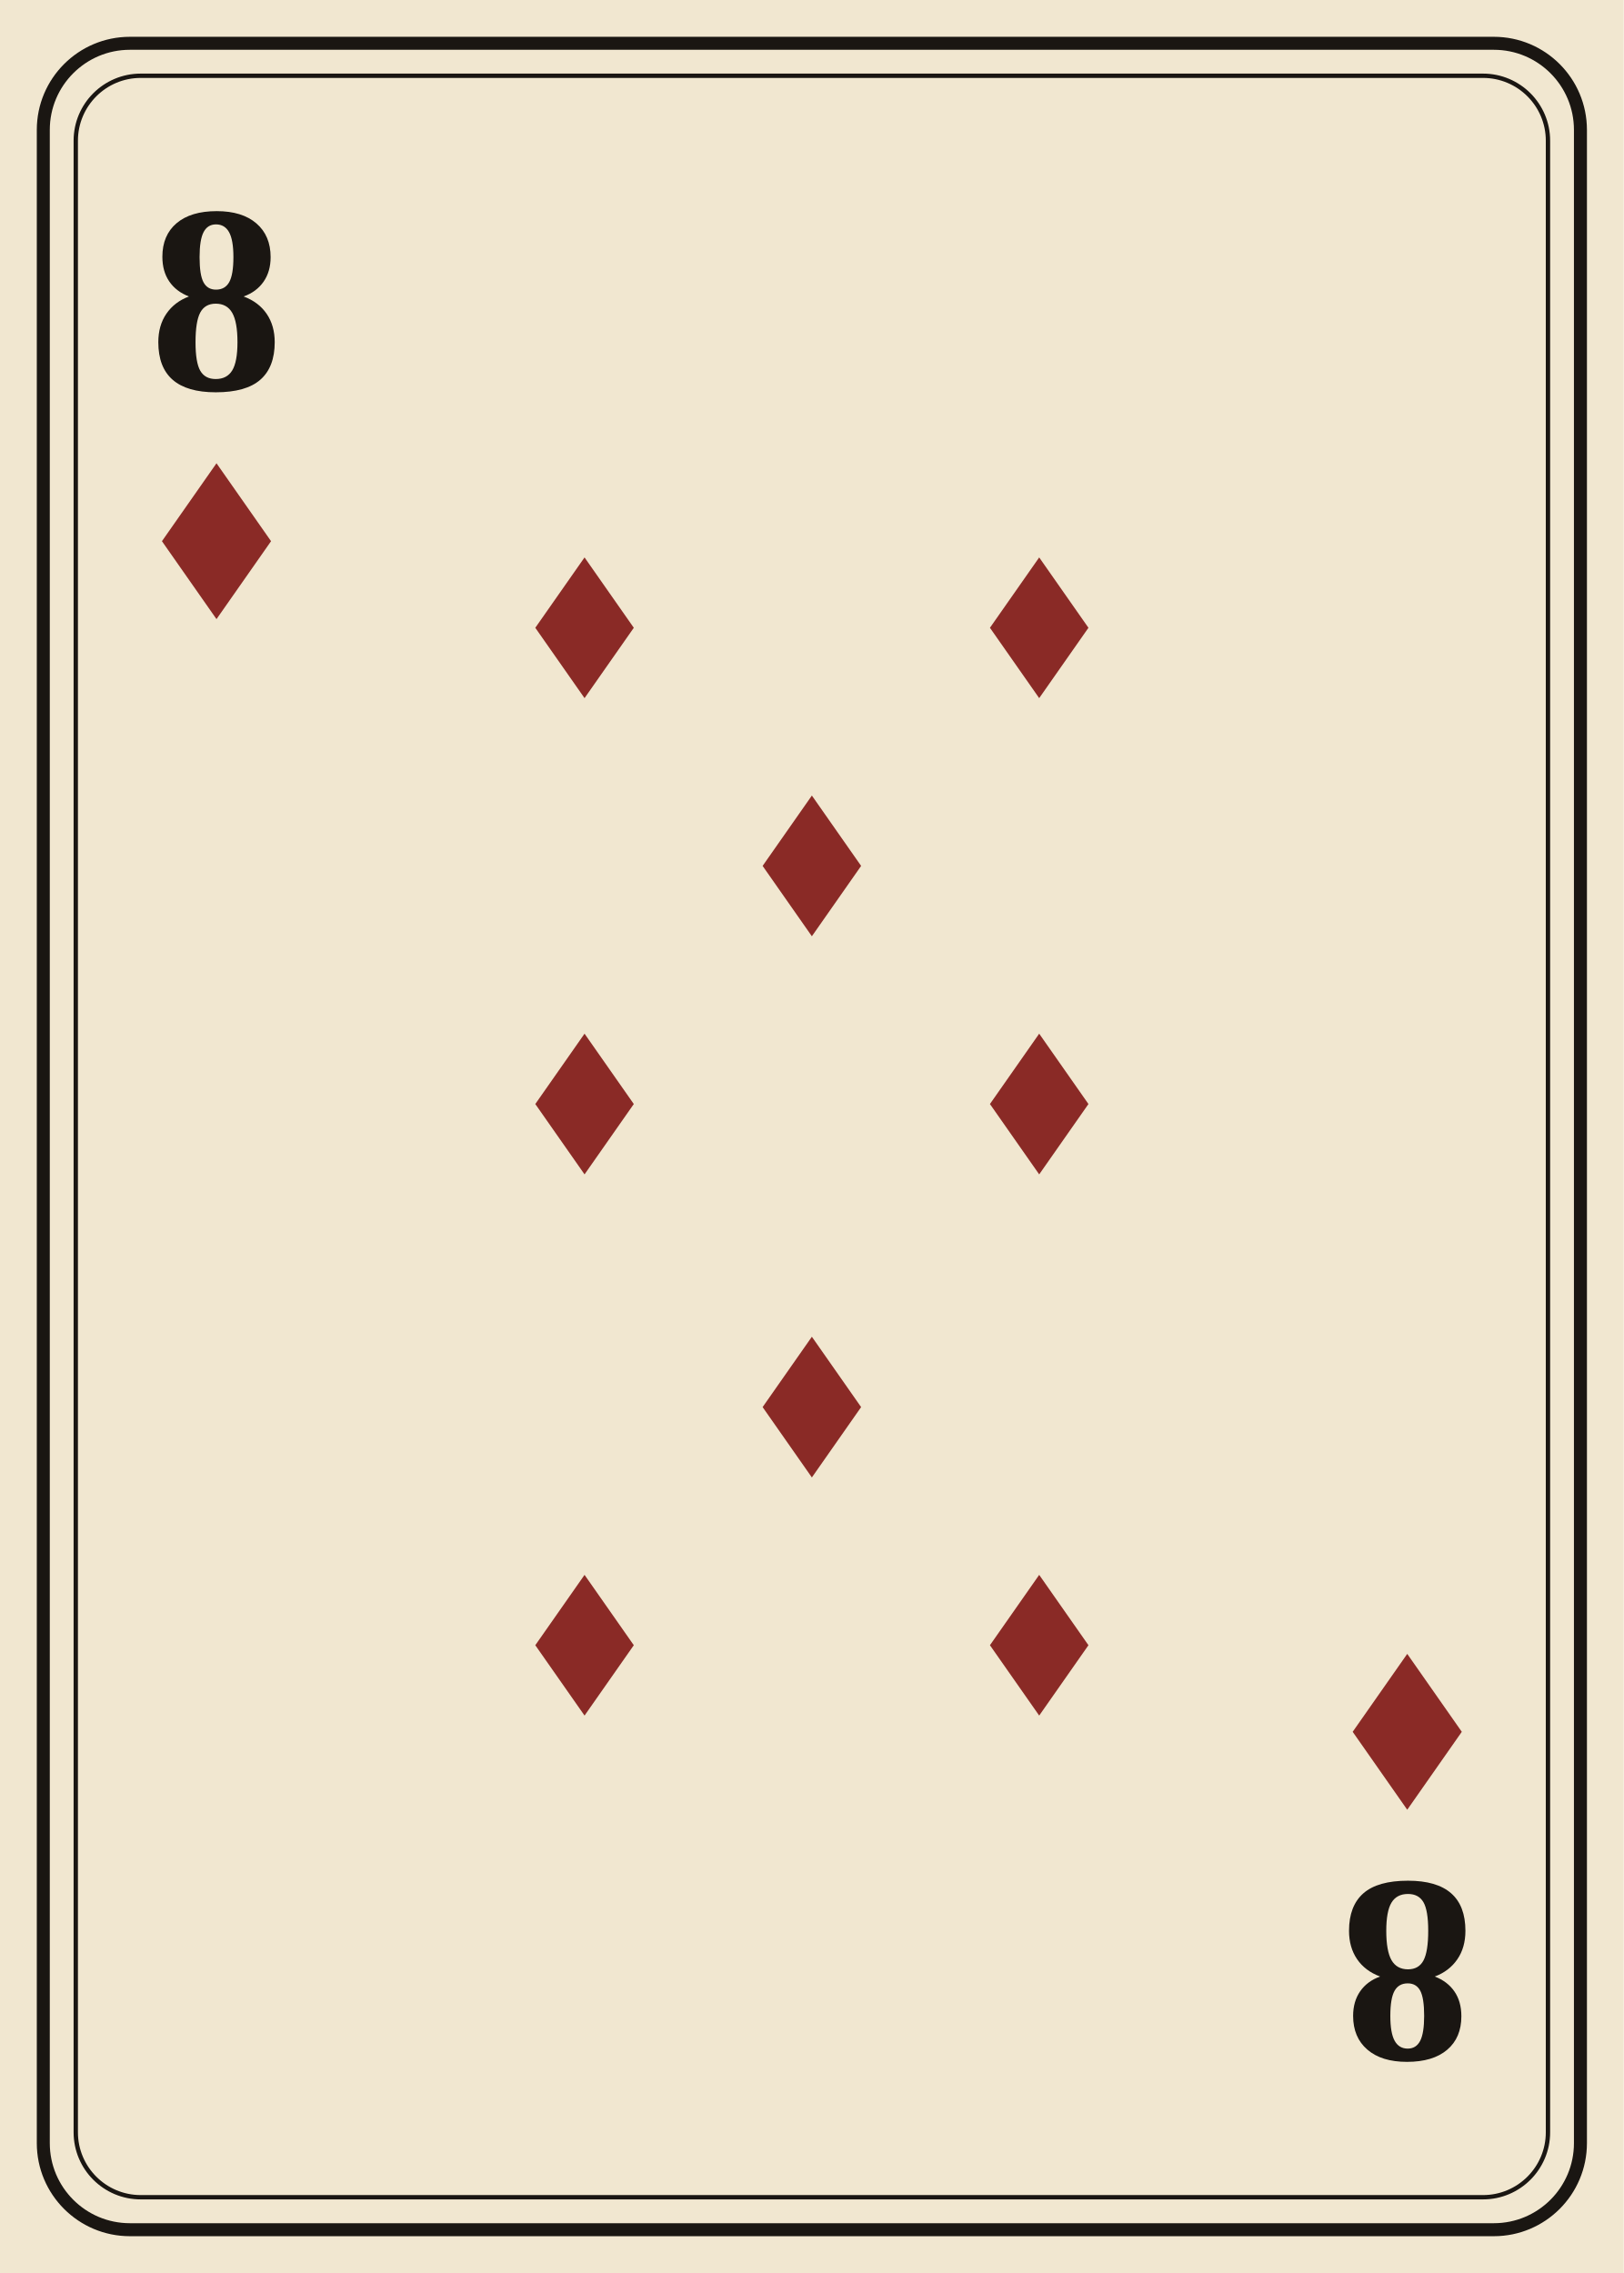
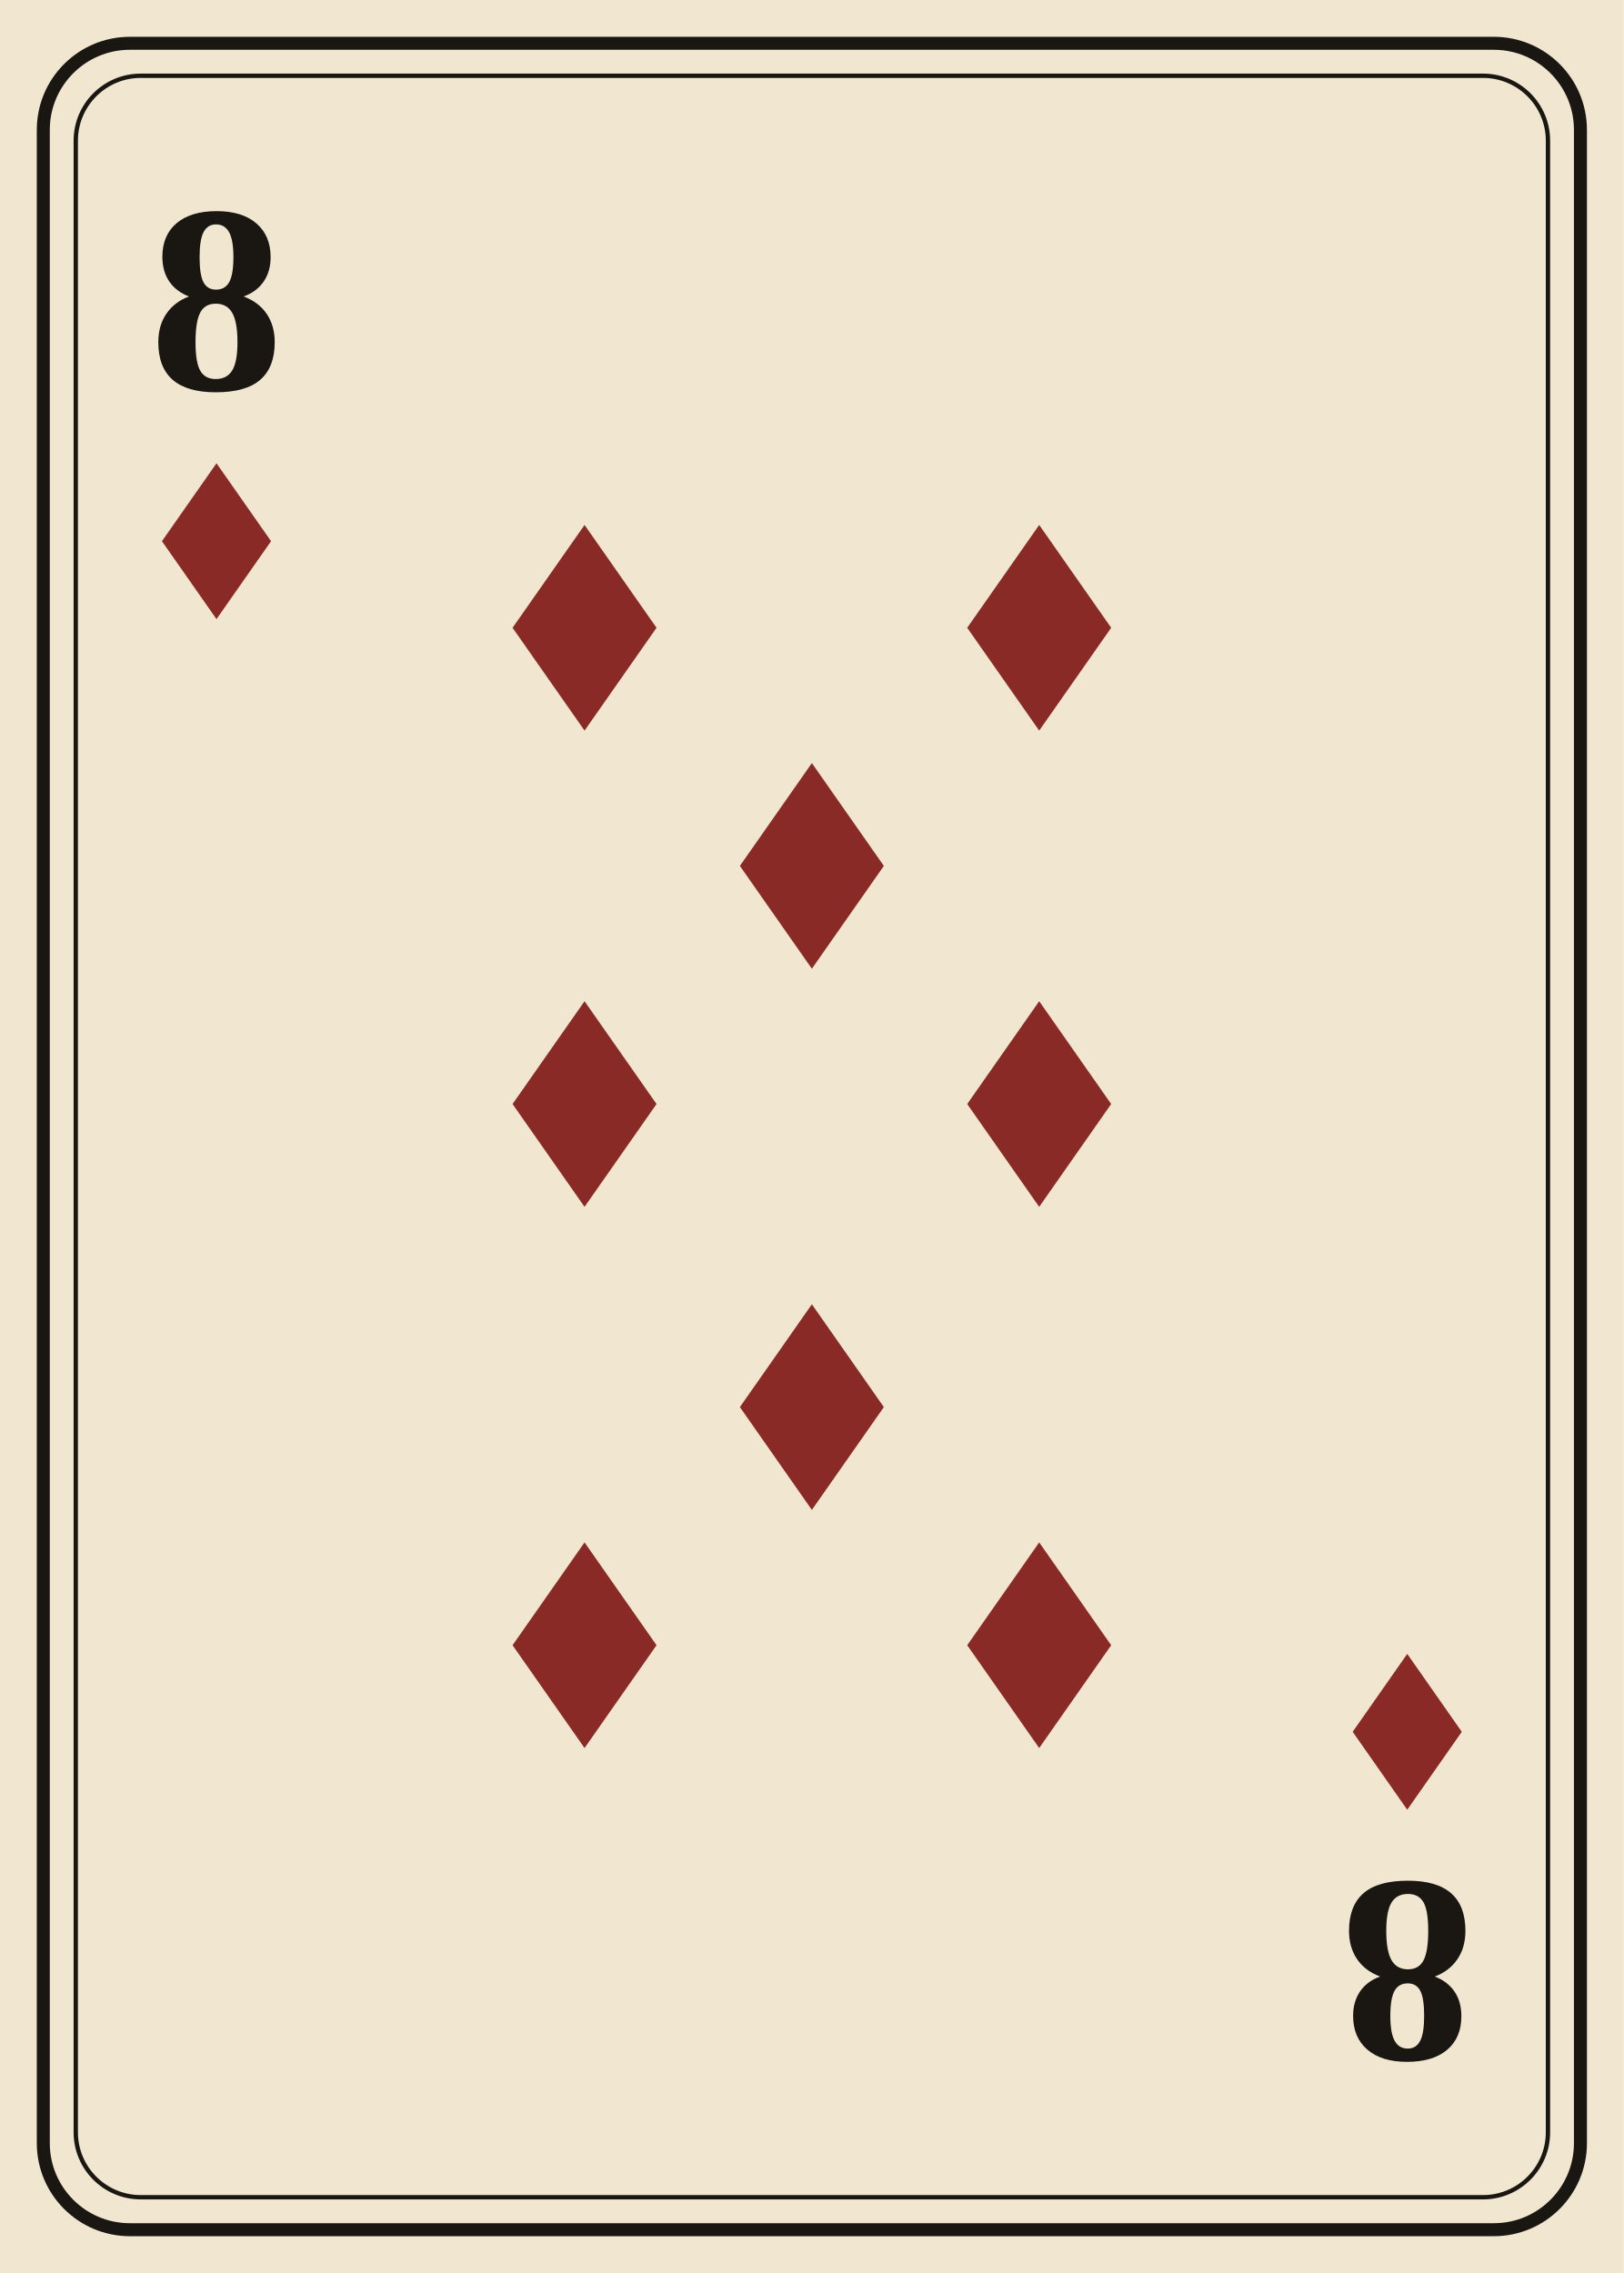
<svg xmlns="http://www.w3.org/2000/svg" viewBox="0 0 750 1050" width="750" height="1050">
  <rect width="750" height="1050" fill="#f1e7d0" />
  <rect x="20" y="20" width="710" height="1010" rx="40" ry="40" fill="none" stroke="#1a1612" stroke-width="6" />
  <rect x="35" y="35" width="680" height="980" rx="30" ry="30" fill="none" stroke="#1a1612" stroke-width="2" />
  <g font-family="Georgia, 'Times New Roman', serif" font-weight="700" fill="#1a1612">
    <text x="100" y="180" font-size="124" text-anchor="middle">8</text>
    <g transform="translate(100 250) scale(0.72)">
      <path d="M 0 -50 L 35 0 L 0 50 L -35 0 Z" fill="#8a2a26" />
    </g>
  </g>
  <g transform="rotate(180 375 525)">
    <g font-family="Georgia, 'Times New Roman', serif" font-weight="700" fill="#1a1612">
      <text x="100" y="180" font-size="124" text-anchor="middle">8</text>
      <g transform="translate(100 250) scale(0.72)">
        <path d="M 0 -50 L 35 0 L 0 50 L -35 0 Z" fill="#8a2a26" />
      </g>
    </g>
  </g>
-   <g transform="translate(270 290) rotate(0) scale(0.65)">
+   <g transform="translate(270 290) rotate(0) scale(0.95)">
    <path d="M 0 -50 L 35 0 L 0 50 L -35 0 Z" fill="#8a2a26" />
  </g>
-   <g transform="translate(480 290) rotate(0) scale(0.65)">
+   <g transform="translate(480 290) rotate(0) scale(0.95)">
    <path d="M 0 -50 L 35 0 L 0 50 L -35 0 Z" fill="#8a2a26" />
  </g>
-   <g transform="translate(375 400) rotate(0) scale(0.65)">
+   <g transform="translate(375 400) rotate(0) scale(0.95)">
    <path d="M 0 -50 L 35 0 L 0 50 L -35 0 Z" fill="#8a2a26" />
  </g>
-   <g transform="translate(270 510) rotate(0) scale(0.65)">
+   <g transform="translate(270 510) rotate(0) scale(0.95)">
    <path d="M 0 -50 L 35 0 L 0 50 L -35 0 Z" fill="#8a2a26" />
  </g>
-   <g transform="translate(480 510) rotate(0) scale(0.65)">
+   <g transform="translate(480 510) rotate(0) scale(0.95)">
    <path d="M 0 -50 L 35 0 L 0 50 L -35 0 Z" fill="#8a2a26" />
  </g>
-   <g transform="translate(375 650) rotate(180) scale(0.65)">
+   <g transform="translate(375 650) rotate(180) scale(0.95)">
    <path d="M 0 -50 L 35 0 L 0 50 L -35 0 Z" fill="#8a2a26" />
  </g>
-   <g transform="translate(270 760) rotate(180) scale(0.65)">
+   <g transform="translate(270 760) rotate(180) scale(0.95)">
    <path d="M 0 -50 L 35 0 L 0 50 L -35 0 Z" fill="#8a2a26" />
  </g>
-   <g transform="translate(480 760) rotate(180) scale(0.65)">
+   <g transform="translate(480 760) rotate(180) scale(0.95)">
    <path d="M 0 -50 L 35 0 L 0 50 L -35 0 Z" fill="#8a2a26" />
  </g>
</svg>
